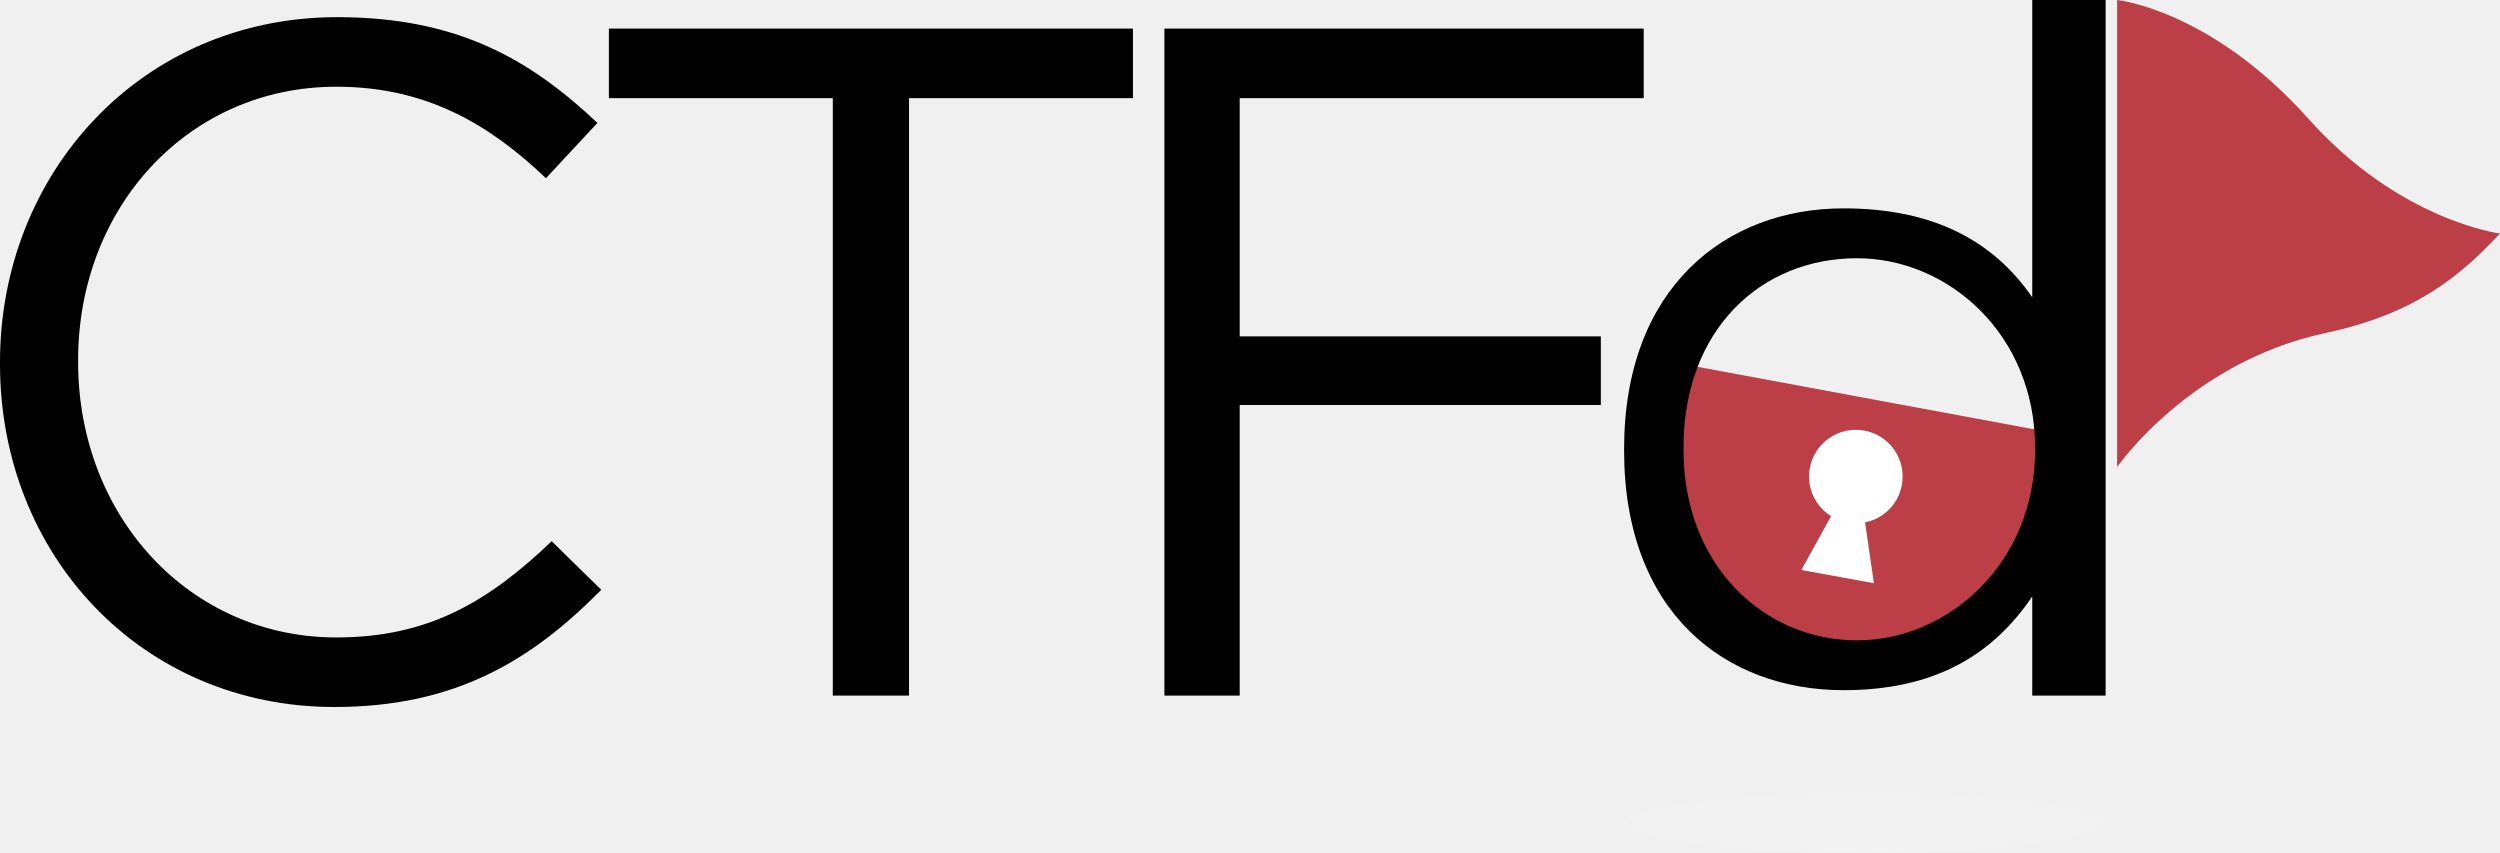
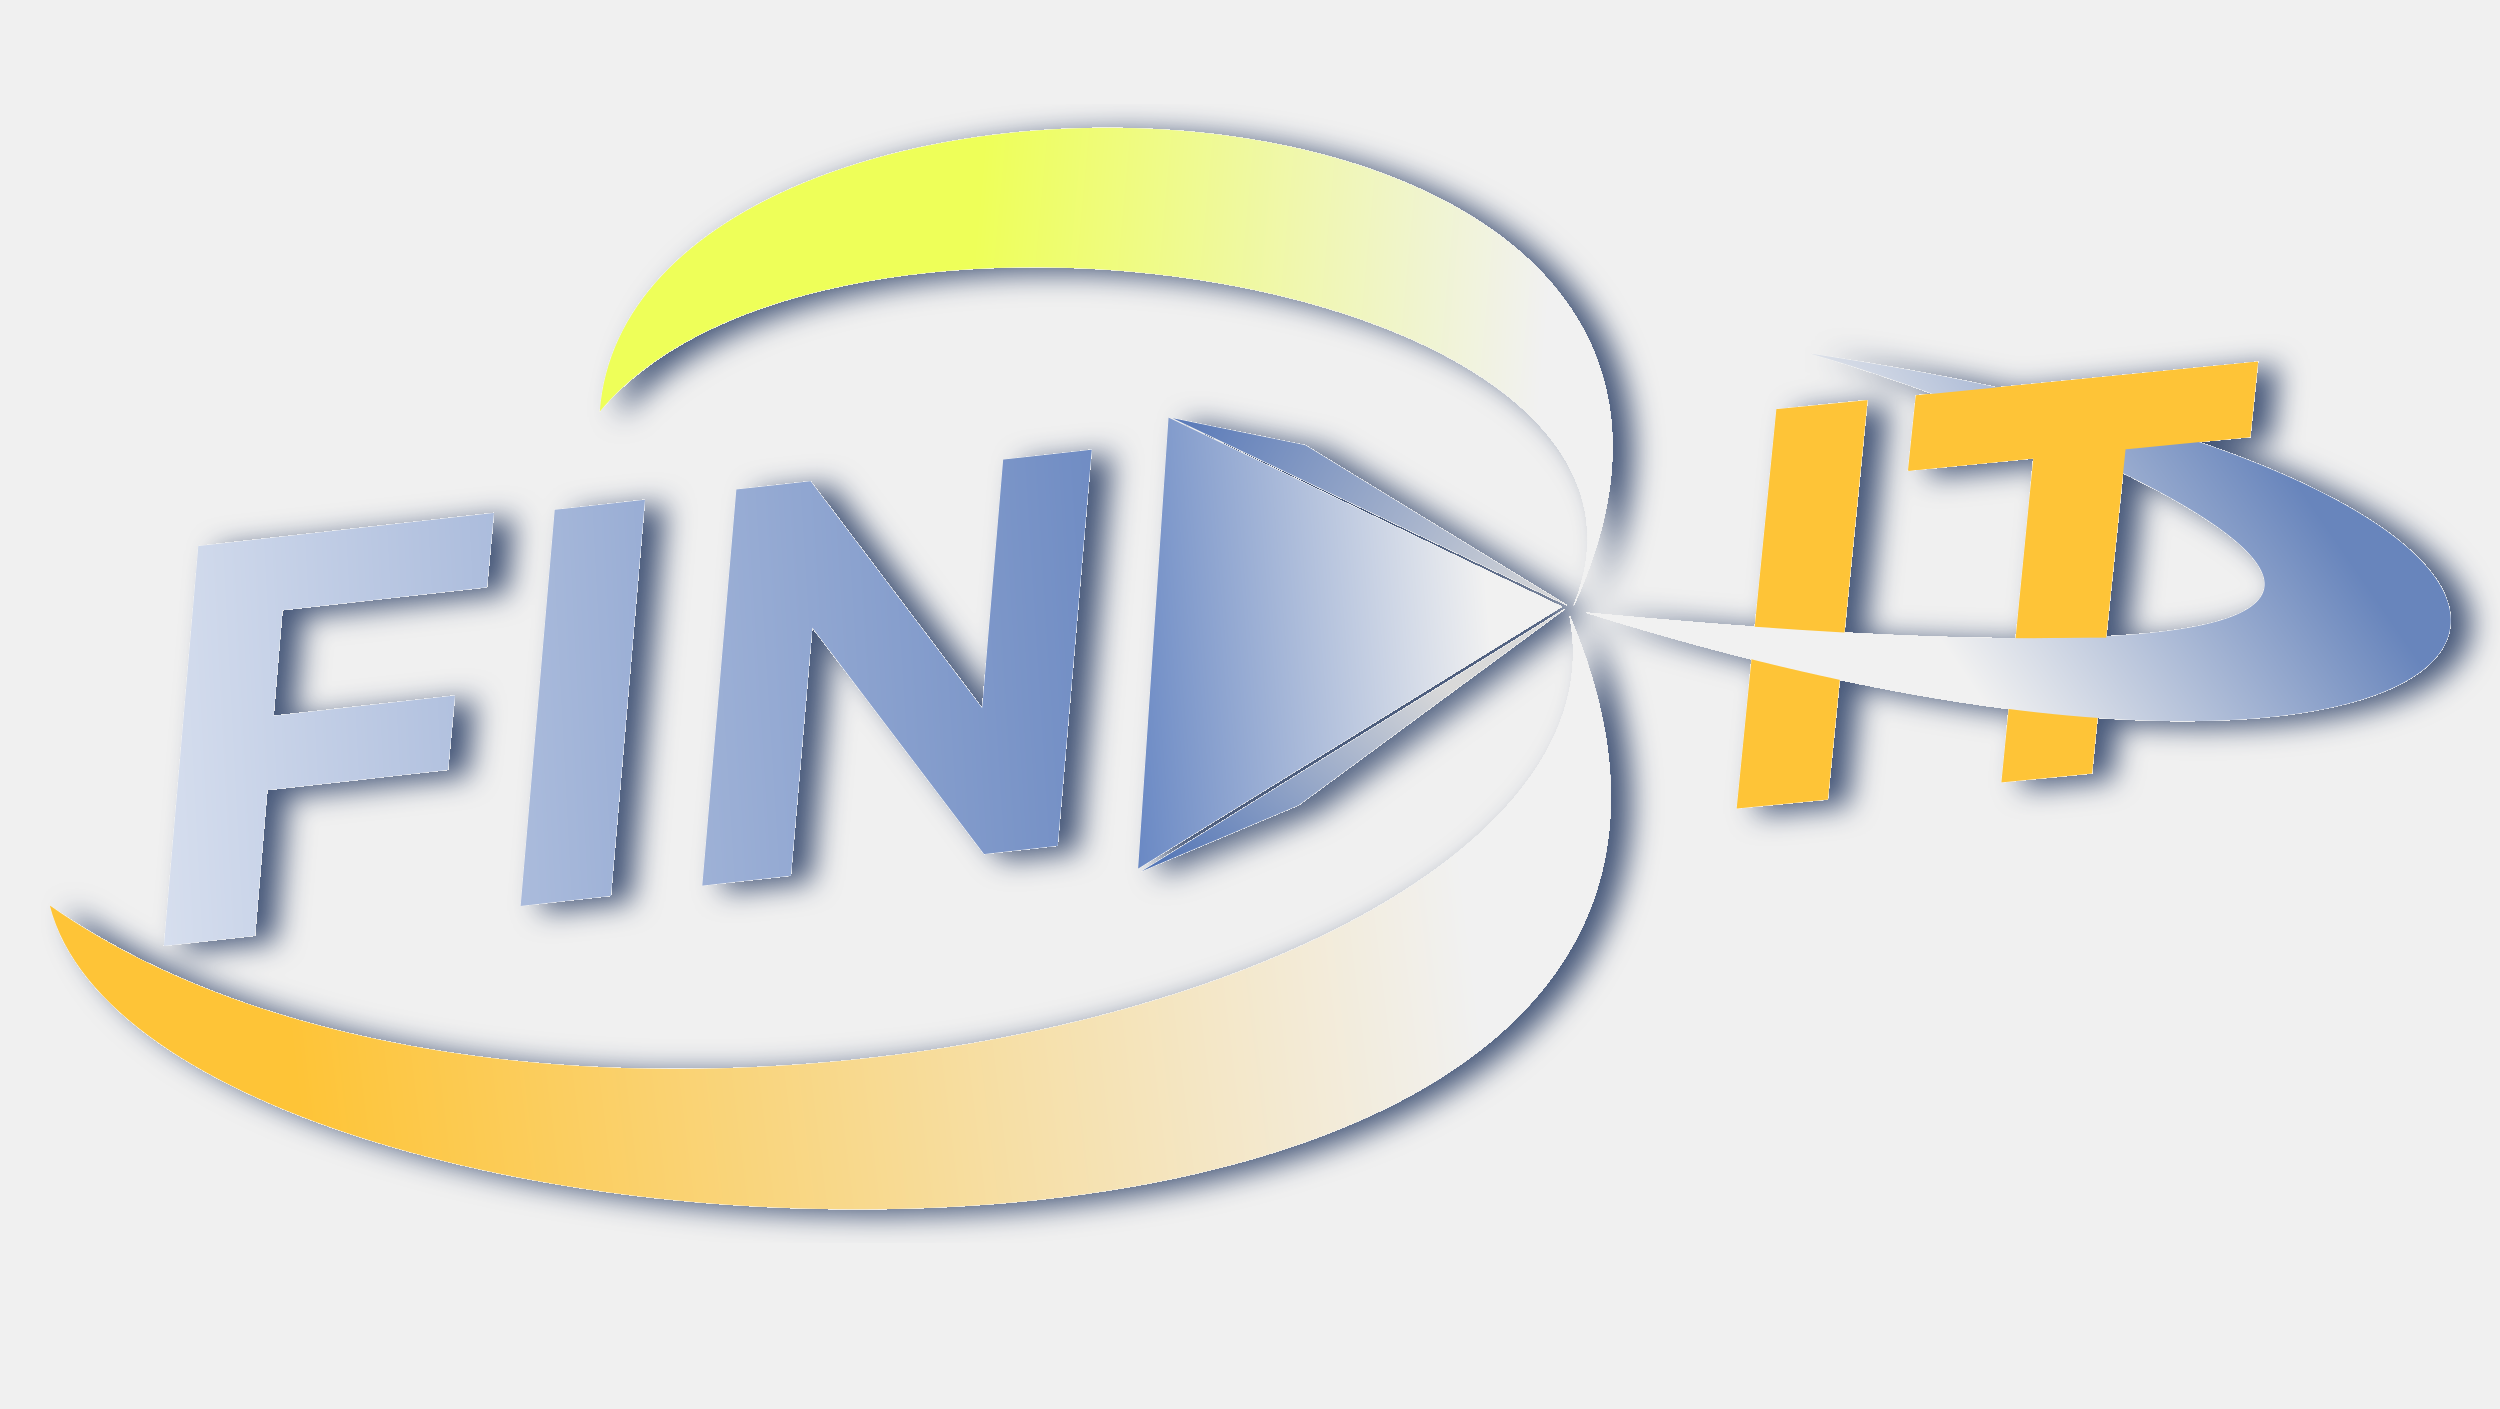
- <svg xmlns="http://www.w3.org/2000/svg" version="1.1" id="Layer_1" x="0px" y="0px" width="157.416px" height="53.664px" viewBox="0 0 157.416 53.664" enable-background="new 0 0 157.416 53.664" xml:space="preserve">
-   <polyline fill="#BC3F48" points="105.276,22.799 130.825,27.542 129.688,33.668 123.296,39.467 117.555,40.987 108.229,38.598   105.183,29.467 " />
-   <g>
-     <path d="M0,22.919v-0.12C0,10.919,8.879,1.08,21.239,1.08c7.62,0,12.18,2.7,16.379,6.66l-3.24,3.48c-3.54-3.36-7.5-5.76-13.2-5.76   c-9.299,0-16.259,7.56-16.259,17.219v0.12c0,9.72,7.02,17.339,16.259,17.339c5.76,0,9.54-2.22,13.56-6.06l3.12,3.06   c-4.38,4.44-9.18,7.379-16.799,7.379C8.939,44.518,0,34.979,0,22.919z" />
-     <path d="M52.438,6.18H38.339V1.8h32.999V6.18h-14.1v37.619h-4.8V6.18z" />
-     <path d="M73.319,1.8h30.179V6.18H78.059v15h22.739v4.32H78.059v18.299h-4.74V1.8z" />
-     <path d="M128.143,28.319v-0.12c0-7.14-5.459-11.939-11.219-11.939c-6,0-10.92,4.44-10.92,11.939v0.12c0,7.32,5.1,12,10.92,12   C122.684,40.318,128.143,35.458,128.143,28.319z M102.264,28.379v-0.12c0-10.139,6.38-15.139,13.82-15.139   c5.76,0,9.479,2.12,11.879,5.6V0h4.62v43.798h-4.62v-6.24c-2.52,3.72-6.18,5.9-11.879,5.9   C108.644,43.458,102.264,38.579,102.264,28.379z" />
+ <svg xmlns="http://www.w3.org/2000/svg" width="1979" height="1115" viewBox="0 0 1979 1115" fill="none">
+   <g filter="url(#filter0_d_538_3)">
+     <path d="M1236.22 480.264L900.938 687.556L925.015 330.551L1236.22 480.264Z" fill="url(#paint0_linear_538_3)" />
+     <path d="M1027.88 637.43L903.727 689.652L1238.35 482.379L1027.88 637.43Z" fill="url(#paint1_linear_538_3)" />
+     <path d="M1033.21 352.363L928.242 331.051L1240.48 479.178L1033.21 352.363Z" fill="url(#paint2_linear_538_3)" />
+     <path d="M211.085 567.25L360.155 550.551L354.653 609.393L206.027 626.043L211.085 567.25ZM201.854 740.724L129.752 748.801L156.992 432.224L390.991 406.01L385.49 464.852L223.593 482.989L201.854 740.724Z" fill="url(#paint3_linear_538_3)" />
+     <path d="M412.143 717.166L439.128 403.556L510.553 395.555L483.568 709.164L412.143 717.166Z" fill="url(#paint4_linear_538_3)" />
+     <path d="M555.925 701.059L582.91 387.449L641.628 380.871L798.413 588.261L775.041 589.548L794.12 363.788L864.231 355.934L837.246 669.543L778.966 676.072L621.743 468.732L645.553 467.396L626.036 693.204L555.925 701.059Z" fill="url(#paint5_linear_538_3)" />
+     <mask id="mask0_538_3" style="mask-type:alpha" maskUnits="userSpaceOnUse" x="1374" y="286" width="413" height="355">
+       <path d="M1374.75 640.03L1406.18 323.84L1478.38 316.718L1446.95 632.907L1374.75 640.03Z" fill="white" />
+       <path d="M1584.32 619.355L1609.56 362.816L1510.34 372.605L1516.53 312.954L1786.73 286.299L1780.54 345.949L1681.76 355.694L1656.08 612.276L1584.32 619.355Z" fill="white" />
+     </mask>
+     <g mask="url(#mask0_538_3)">
+       <ellipse cx="1515.95" cy="407.247" rx="319.169" ry="319.169" fill="#FEC437" />
+     </g>
+     <path d="M1255.93 485.04C2020.55 724.287 2232.62 399.789 1432.83 279.9C1590.55 323.593 2248.6 577.757 1255.93 485.04Z" fill="url(#paint6_linear_538_3)" />
+     <path d="M1242.6 487.721C1300.69 791.437 428.431 989.642 39.461 716.83C122.579 1042.39 1502.09 1101.01 1242.6 487.721Z" fill="url(#paint7_linear_538_3)" />
+     <path d="M1596.41 504.758L1610.38 362.813L1511.16 372.601L1517.35 312.95L1787.55 286.295L1781.36 345.945L1682.58 355.69L1667.28 504.758L1596.41 504.758Z" fill="#FEC437" />
+     <path d="M1245.8 479.184C1352.37 217.297 651.164 112.591 474.791 325.727C499.838 -5.166 1457.88 16.417 1245.8 479.184Z" fill="url(#paint8_linear_538_3)" />
  </g>
-   <path fill="#BC3F48" d="M145.362,7.49C139.198,0.592,133.308,0,133.308,0v29.406c0,0,4.568-6.611,13.09-8.43  c5.713-1.219,8.5-3.59,11.019-6.273C157.416,14.703,151.106,13.916,145.362,7.49" />
-   <path fill="#FFFFFF" d="M119.754,30.537c0.293-1.602-0.769-3.137-2.37-3.426c-1.602-0.293-3.135,0.769-3.428,2.37  c-0.223,1.221,0.346,2.402,1.34,3.021l-1.872,3.388l4.569,0.834l-0.557-3.831C118.585,32.662,119.534,31.757,119.754,30.537" />
-   <path fill="#F2F2F2" d="M132.585,51.798c0,1.029-6.787,1.865-15.16,1.865c-8.374,0-15.162-0.836-15.162-1.865  s6.788-1.865,15.162-1.865C125.798,49.933,132.585,50.769,132.585,51.798" />
+   <defs>
+     <filter id="filter0_d_538_3" x="32.961" y="82.699" width="1945.53" height="901.088" filterUnits="userSpaceOnUse" color-interpolation-filters="sRGB">
+       <feFlood flood-opacity="0" result="BackgroundImageFix" />
+       <feColorMatrix in="SourceAlpha" type="matrix" values="0 0 0 0 0 0 0 0 0 0 0 0 0 0 0 0 0 0 127 0" result="hardAlpha" />
+       <feOffset dx="16" dy="4" />
+       <feGaussianBlur stdDeviation="11.25" />
+       <feComposite in2="hardAlpha" operator="out" />
+       <feColorMatrix type="matrix" values="0 0 0 0 0.272 0 0 0 0 0.34 0 0 0 0 0.472 0 0 0 1 0" />
+       <feBlend mode="normal" in2="BackgroundImageFix" result="effect1_dropShadow_538_3" />
+       <feBlend mode="normal" in="SourceGraphic" in2="effect1_dropShadow_538_3" result="shape" />
+     </filter>
+     <linearGradient id="paint0_linear_538_3" x1="1355.59" y1="576.172" x2="653.327" y2="636.002" gradientUnits="userSpaceOnUse">
+       <stop offset="0.24" stop-color="#F1F1F1" />
+       <stop offset="0.981" stop-color="#0037A1" />
+     </linearGradient>
+     <linearGradient id="paint1_linear_538_3" x1="1071.04" y1="482.379" x2="903.726" y2="678.458" gradientUnits="userSpaceOnUse">
+       <stop stop-color="#D9D9D9" />
+       <stop offset="1" stop-color="#5174B6" />
+     </linearGradient>
+     <linearGradient id="paint2_linear_538_3" x1="1249.01" y1="453.602" x2="957.011" y2="296.415" gradientUnits="userSpaceOnUse">
+       <stop stop-color="#D9D9D9" />
+       <stop offset="1" stop-color="#5B7BB9" />
+     </linearGradient>
+     <linearGradient id="paint3_linear_538_3" x1="-145.033" y1="601.489" x2="905.051" y2="546.53" gradientUnits="userSpaceOnUse">
+       <stop stop-color="white" />
+       <stop offset="1" stop-color="#5E7EBC" />
+     </linearGradient>
+     <linearGradient id="paint4_linear_538_3" x1="-145.033" y1="601.489" x2="905.051" y2="546.53" gradientUnits="userSpaceOnUse">
+       <stop stop-color="white" />
+       <stop offset="1" stop-color="#5E7EBC" />
+     </linearGradient>
+     <linearGradient id="paint5_linear_538_3" x1="-145.033" y1="601.489" x2="1005" y2="529.221" gradientUnits="userSpaceOnUse">
+       <stop stop-color="white" />
+       <stop offset="1" stop-color="#5E7EBC" />
+     </linearGradient>
+     <linearGradient id="paint6_linear_538_3" x1="1580.03" y1="570.258" x2="1829.23" y2="398.56" gradientUnits="userSpaceOnUse">
+       <stop stop-color="#F1F1F1" />
+       <stop offset="1" stop-color="#6885BC" />
+     </linearGradient>
+     <linearGradient id="paint7_linear_538_3" x1="1140.51" y1="555.317" x2="16.549" y2="693.917" gradientUnits="userSpaceOnUse">
+       <stop stop-color="#F1F1F1" />
+       <stop offset="0.827" stop-color="#FEC437" />
+     </linearGradient>
+     <linearGradient id="paint8_linear_538_3" x1="1216.47" y1="342.403" x2="493.969" y2="275.64" gradientUnits="userSpaceOnUse">
+       <stop stop-color="#F1F1F1" />
+       <stop offset="0.629" stop-color="#EEFF59" />
+     </linearGradient>
+   </defs>
</svg>
